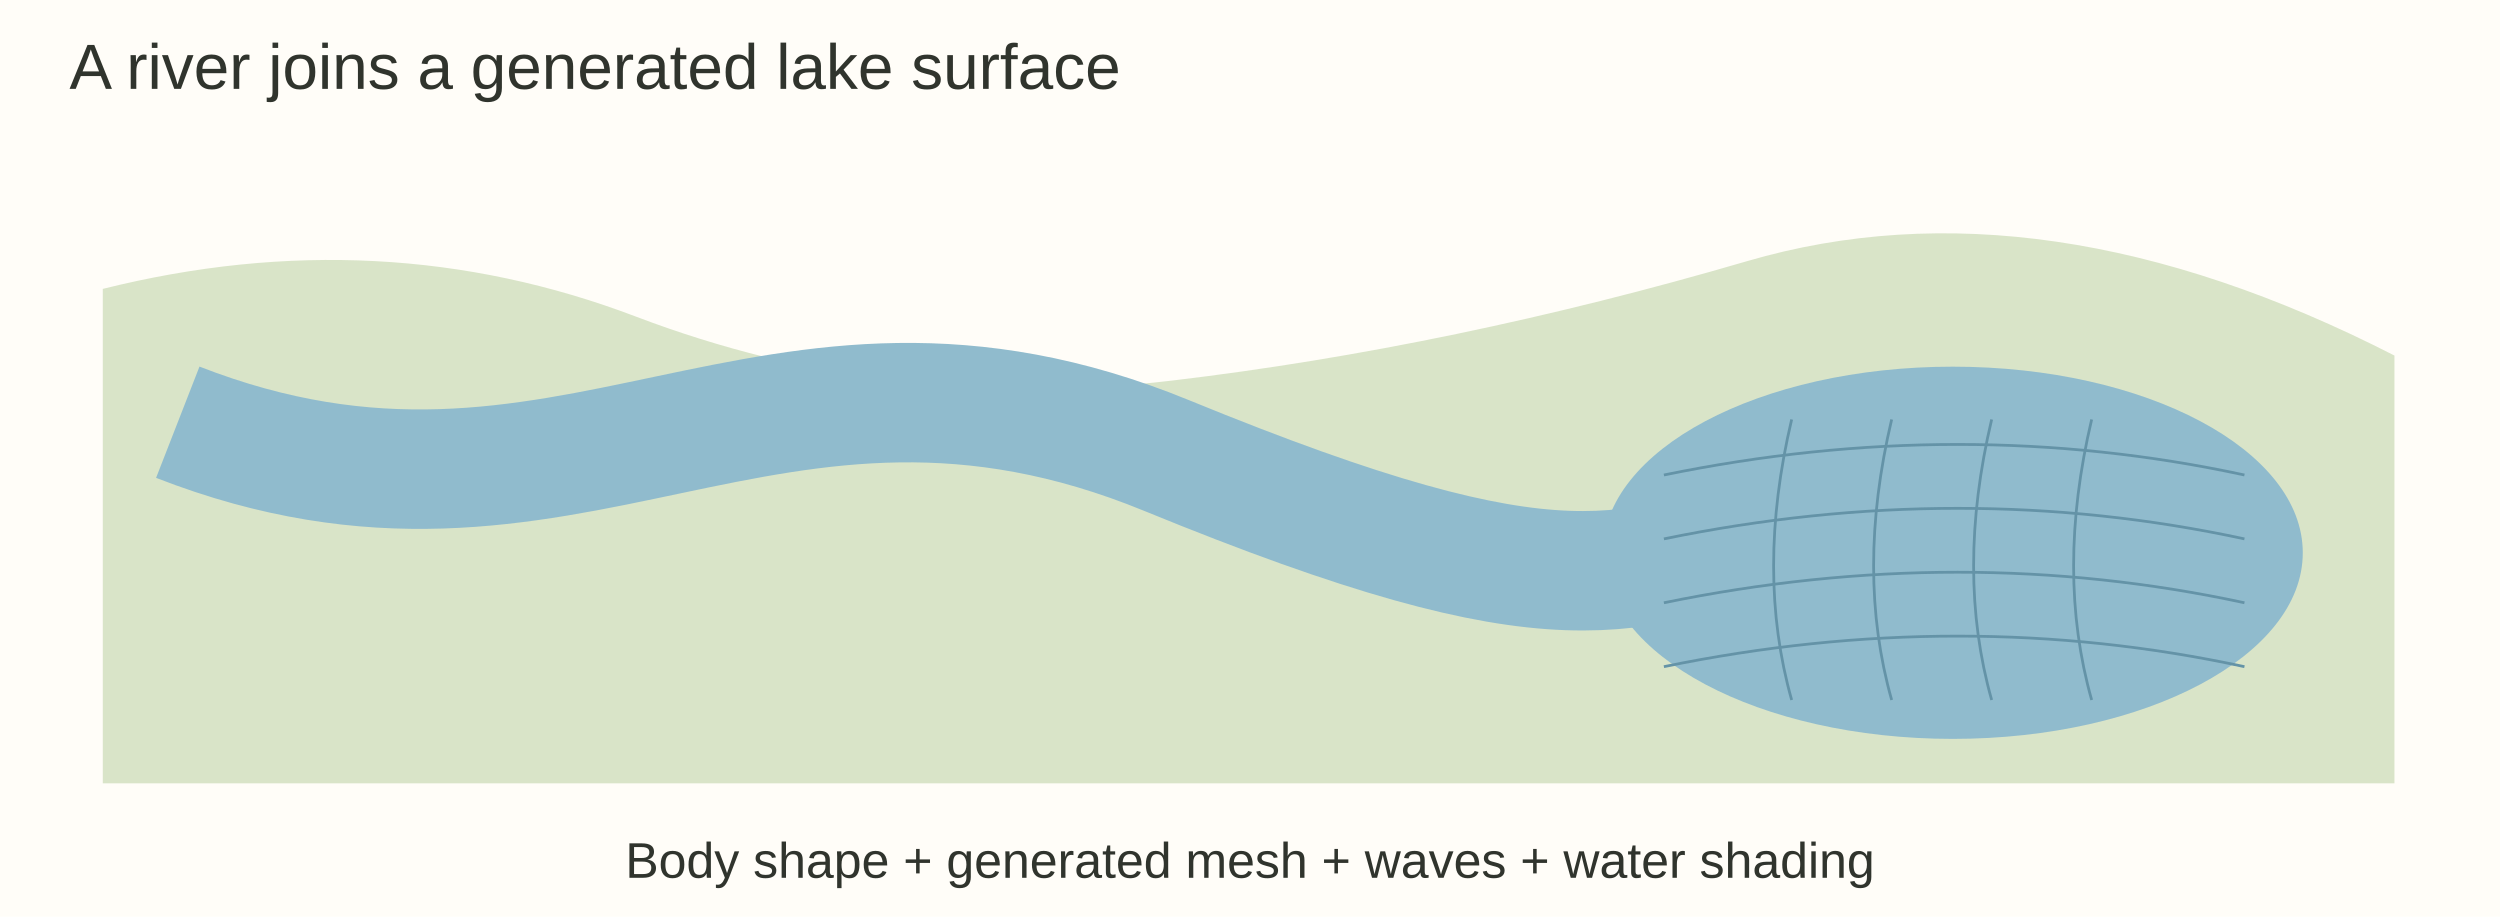
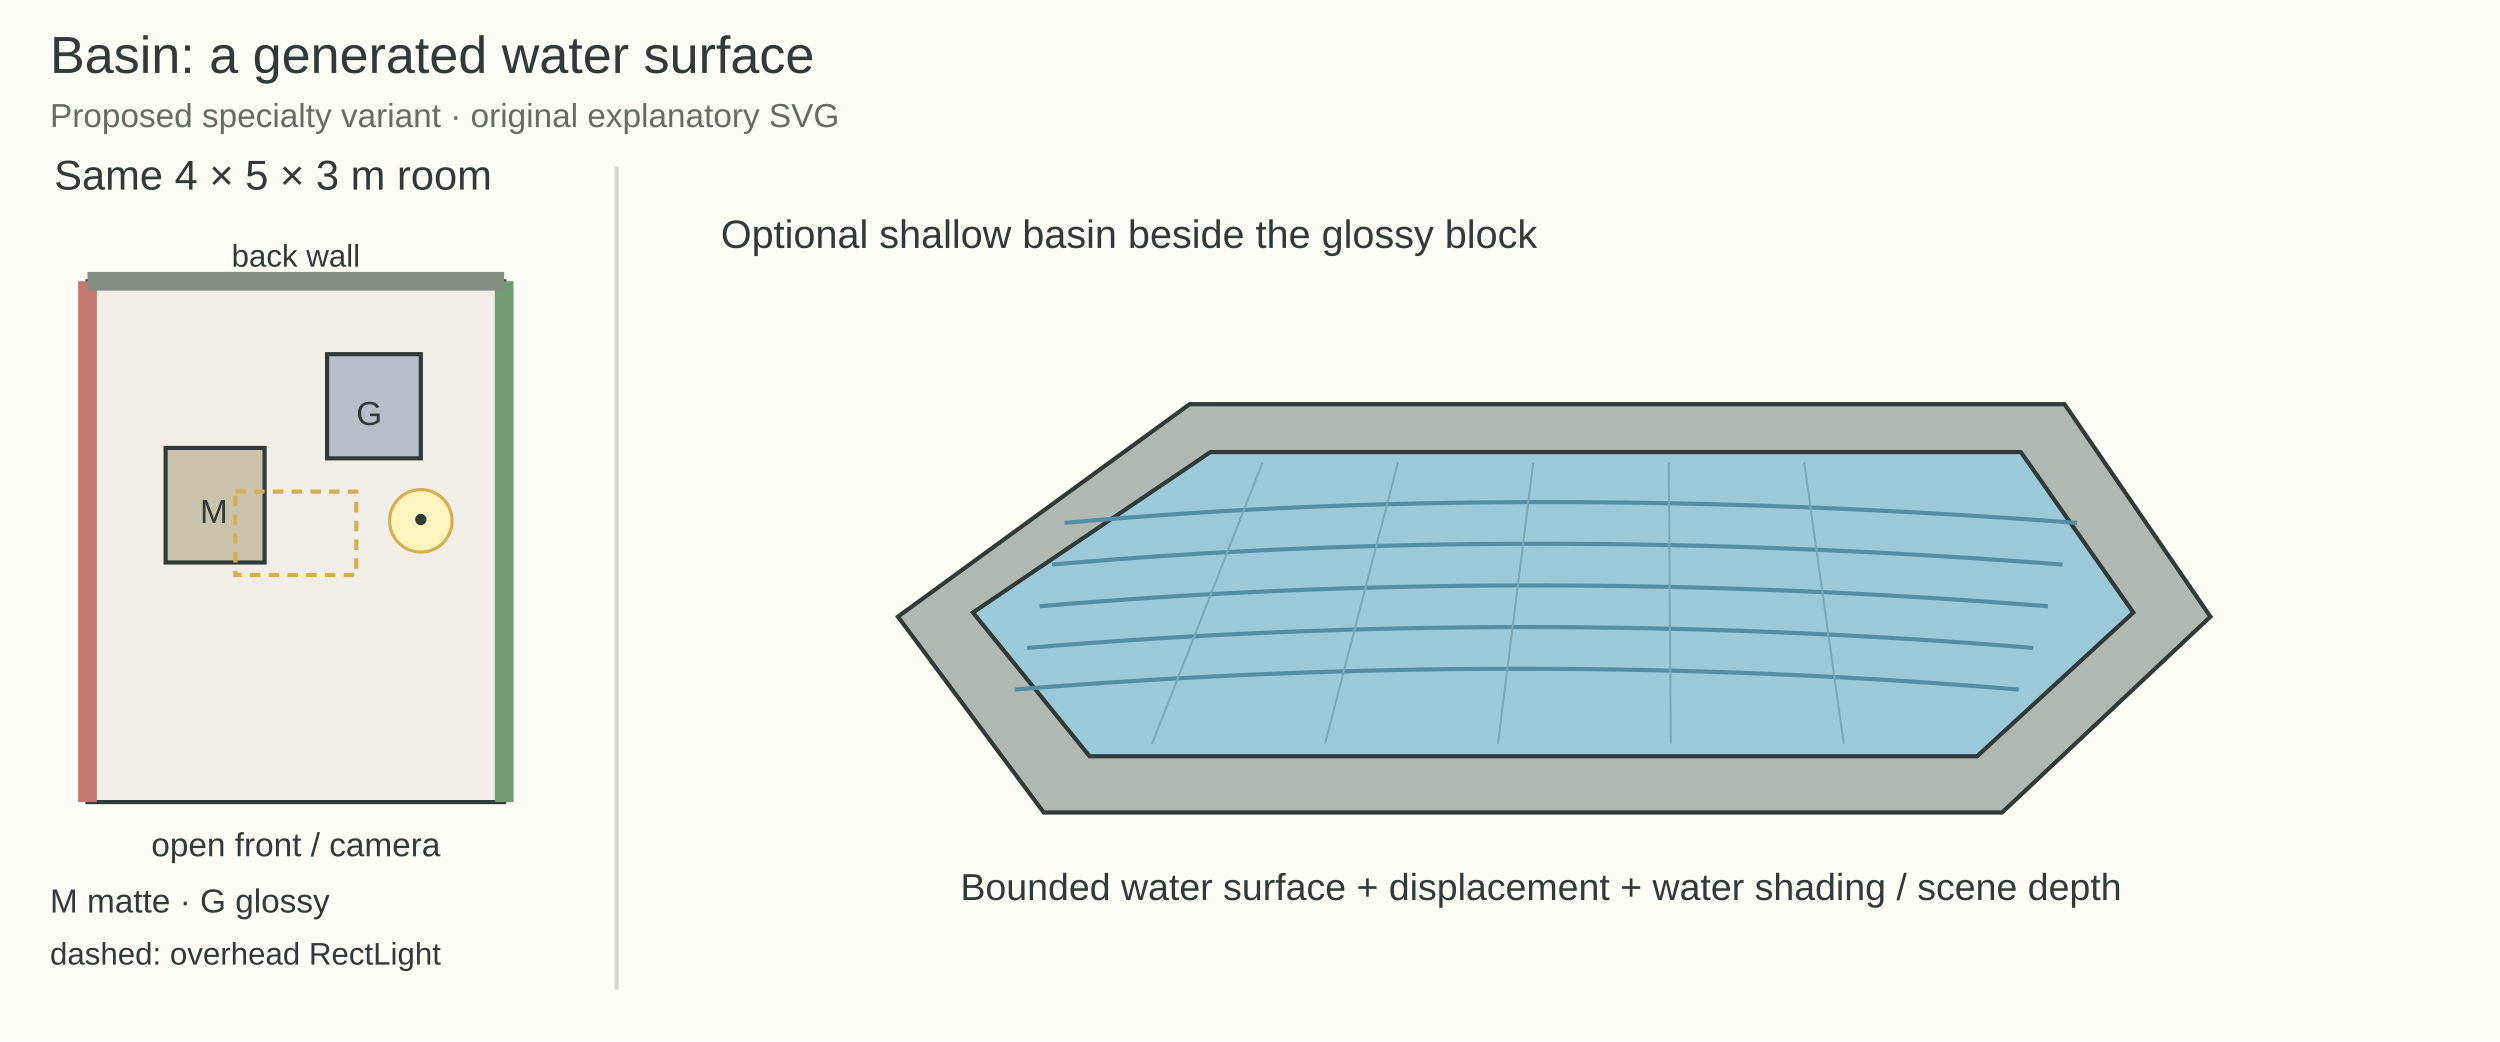
- <svg xmlns="http://www.w3.org/2000/svg" viewBox="0 0 900 330" role="img" aria-labelledby="title desc">
+ <svg xmlns="http://www.w3.org/2000/svg" viewBox="0 0 1200 500" role="img" aria-labelledby="title desc">
  <defs>
+     <marker id="arrow" markerWidth="8" markerHeight="8" refX="6" refY="3" orient="auto">
+       <path d="M0 0 L6 3 L0 6 Z" fill="#d6ad51" />
+     </marker>
    <radialGradient id="smoke">
-       <stop stop-color="#788879" stop-opacity=".65" />
-       <stop offset="1" stop-color="#aab6a3" stop-opacity="0" />
-     </radialGradient>
-     <radialGradient id="fire">
-       <stop stop-color="#ffe9a1" />
-       <stop offset=".5" stop-color="#df943f" stop-opacity=".85" />
-       <stop offset="1" stop-color="#df943f" stop-opacity="0" />
+       <stop stop-color="#748782" stop-opacity=".8" />
+       <stop offset="1" stop-color="#748782" stop-opacity="0" />
    </radialGradient>
  </defs>
-   <rect width="900" height="330" fill="#fffdf8" />
+   <rect width="1200" height="500" fill="#fffdf8" />
  <g font-family="Arial,sans-serif">
-     <text x="25" y="32" font-size="23" text-anchor="start" fill="#30342d">A river joins a generated lake surface</text>
-     <path d="M37 104 Q137 79 229 114 T422 137 T629 94 T862 128 L862 282 L37 282 Z" fill="#d9e4c8" stroke="none" stroke-width="2" />
-     <path d="M64 152 C205 207 276 105 420 164 S585 207 647 189" fill="none" stroke="#90bbcd" stroke-width="43" />
-     <ellipse cx="703" cy="199" rx="126" ry="67" fill="#90bbcd" opacity="1" />
-     <path d="M599 171 Q706 149 808 171" fill="none" stroke="#6493a7" stroke-width="1" />
-     <path d="M599 194 Q706 172 808 194" fill="none" stroke="#6493a7" stroke-width="1" />
-     <path d="M599 217 Q706 195 808 217" fill="none" stroke="#6493a7" stroke-width="1" />
-     <path d="M599 240 Q706 218 808 240" fill="none" stroke="#6493a7" stroke-width="1" />
-     <path d="M645 151 Q632 206 645 252" fill="none" stroke="#6493a7" stroke-width="1" />
-     <path d="M681 151 Q668 206 681 252" fill="none" stroke="#6493a7" stroke-width="1" />
-     <path d="M717 151 Q704 206 717 252" fill="none" stroke="#6493a7" stroke-width="1" />
-     <path d="M753 151 Q740 206 753 252" fill="none" stroke="#6493a7" stroke-width="1" />
-     <text x="450" y="316" font-size="18" text-anchor="middle" fill="#30342d">Body shape + generated mesh + waves + water shading</text>
+     <text x="24" y="35" font-size="25" fill="#303a38" text-anchor="start">Basin: a generated water surface</text>
+     <text x="24" y="61" font-size="16" fill="#626d65" text-anchor="start">Proposed specialty variant · original explanatory SVG</text>
+     <line x1="296" y1="80" x2="296" y2="475" stroke="#d2d8ce" stroke-width="2" />
+     <text x="26" y="91" font-size="20" fill="#303a38" text-anchor="start">Same 4 × 5 × 3 m room</text>
+     <rect x="42" y="135" width="200" height="250" fill="#f0eee6" stroke="#303a38" stroke-width="2" />
+     <line x1="42" y1="135" x2="42" y2="385" stroke="#c67770" stroke-width="9" />
+     <line x1="242" y1="135" x2="242" y2="385" stroke="#729b74" stroke-width="9" />
+     <line x1="42" y1="135" x2="242" y2="135" stroke="#858c84" stroke-width="9" />
+     <rect x="79.5" y="215.0" width="47.5" height="55" fill="#c9c3ac" stroke="#303a38" stroke-width="2" />
+     <rect x="157.0" y="170.0" width="45.0" height="50" fill="#b7bec7" stroke="#303a38" stroke-width="2" />
+     <text x="96" y="251" font-size="16" fill="#303a38" text-anchor="start">M</text>
+     <text x="171" y="204" font-size="16" fill="#303a38" text-anchor="start">G</text>
+     <rect x="113" y="236" width="58" height="40" fill="none" stroke="#d6ad51" stroke-width="2" stroke-dasharray="5 4" />
+     <text x="142" y="128" font-size="15" fill="#303a38" text-anchor="middle">back wall</text>
+     <text x="142" y="411" font-size="16" fill="#303a38" text-anchor="middle">open front / camera</text>
+     <text x="24" y="438" font-size="16" fill="#303a38" text-anchor="start">M matte  ·  G glossy</text>
+     <text x="24" y="463" font-size="15" fill="#303a38" text-anchor="start">dashed: overhead RectLight</text>
+     <circle cx="202.00" cy="250.00" r="15" fill="#fff3be" stroke="#d6ad51" stroke-width="1.5" />
+     <text x="202.0" y="256.0" font-size="20" fill="#303a38" text-anchor="middle">•</text>
+     <g transform="translate(321 84) scale(1)">
+       <text x="25" y="35" font-size="19" fill="#303a38" text-anchor="start">Optional shallow basin beside the glossy block</text>
+       <polygon points="110,212 250,110 670,110 740,212 640,306 180,306" fill="#b1b8b3" stroke="#303a38" stroke-width="2" />
+       <polygon points="146,210 260,133 649,133 703,210 628,279 202,279" fill="#9bc9d8" stroke="#303a38" stroke-width="2" />
+       <path d="M190 167 Q410 147 676 167" fill="none" stroke="#528fa6" stroke-width="2" />
+       <path d="M184 187 Q410 167 669 187" fill="none" stroke="#528fa6" stroke-width="2" />
+       <path d="M178 207 Q410 187 662 207" fill="none" stroke="#528fa6" stroke-width="2" />
+       <path d="M172 227 Q410 207 655 227" fill="none" stroke="#528fa6" stroke-width="2" />
+       <path d="M166 247 Q410 227 648 247" fill="none" stroke="#528fa6" stroke-width="2" />
+       <line x1="285" y1="138" x2="232" y2="273" stroke="#7aa9b5" stroke-width="1" />
+       <line x1="350" y1="138" x2="315" y2="273" stroke="#7aa9b5" stroke-width="1" />
+       <line x1="415" y1="138" x2="398" y2="273" stroke="#7aa9b5" stroke-width="1" />
+       <line x1="480" y1="138" x2="481" y2="273" stroke="#7aa9b5" stroke-width="1" />
+       <line x1="545" y1="138" x2="564" y2="273" stroke="#7aa9b5" stroke-width="1" />
+       <text x="140" y="348" font-size="18" fill="#303a38" text-anchor="start">Bounded water surface + displacement + water shading / scene depth</text>
+     </g>
  </g>
</svg>
